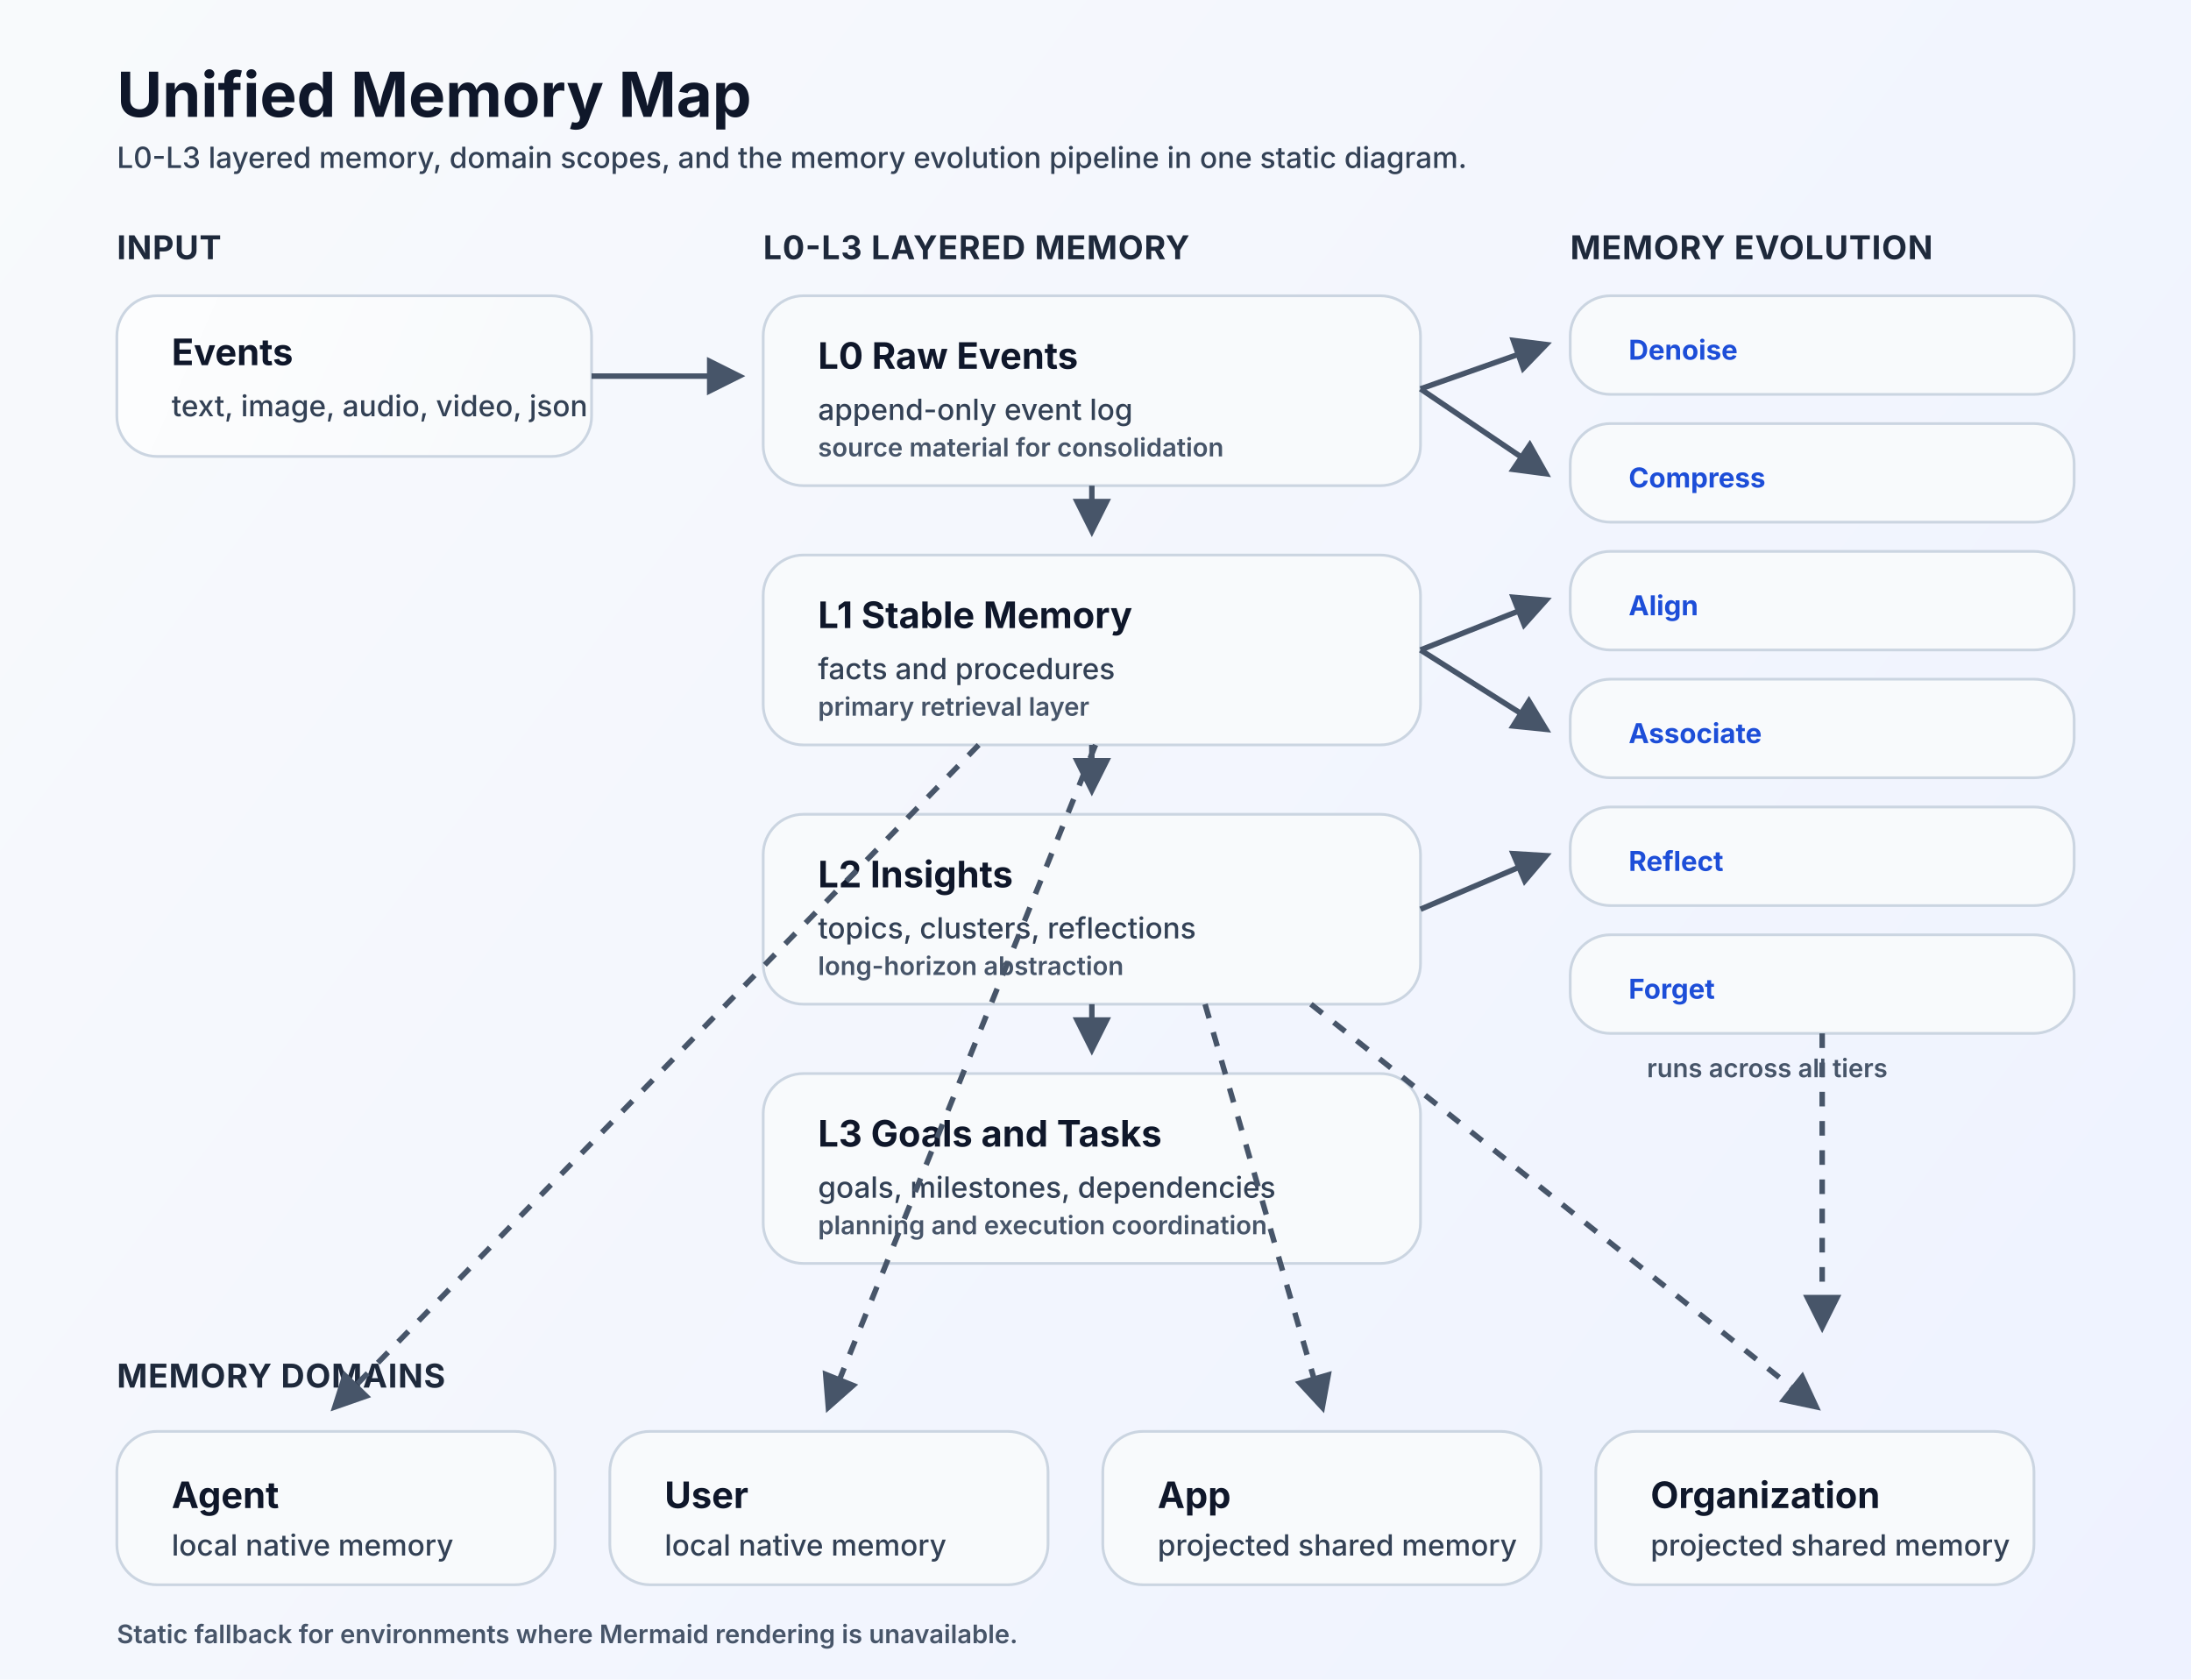
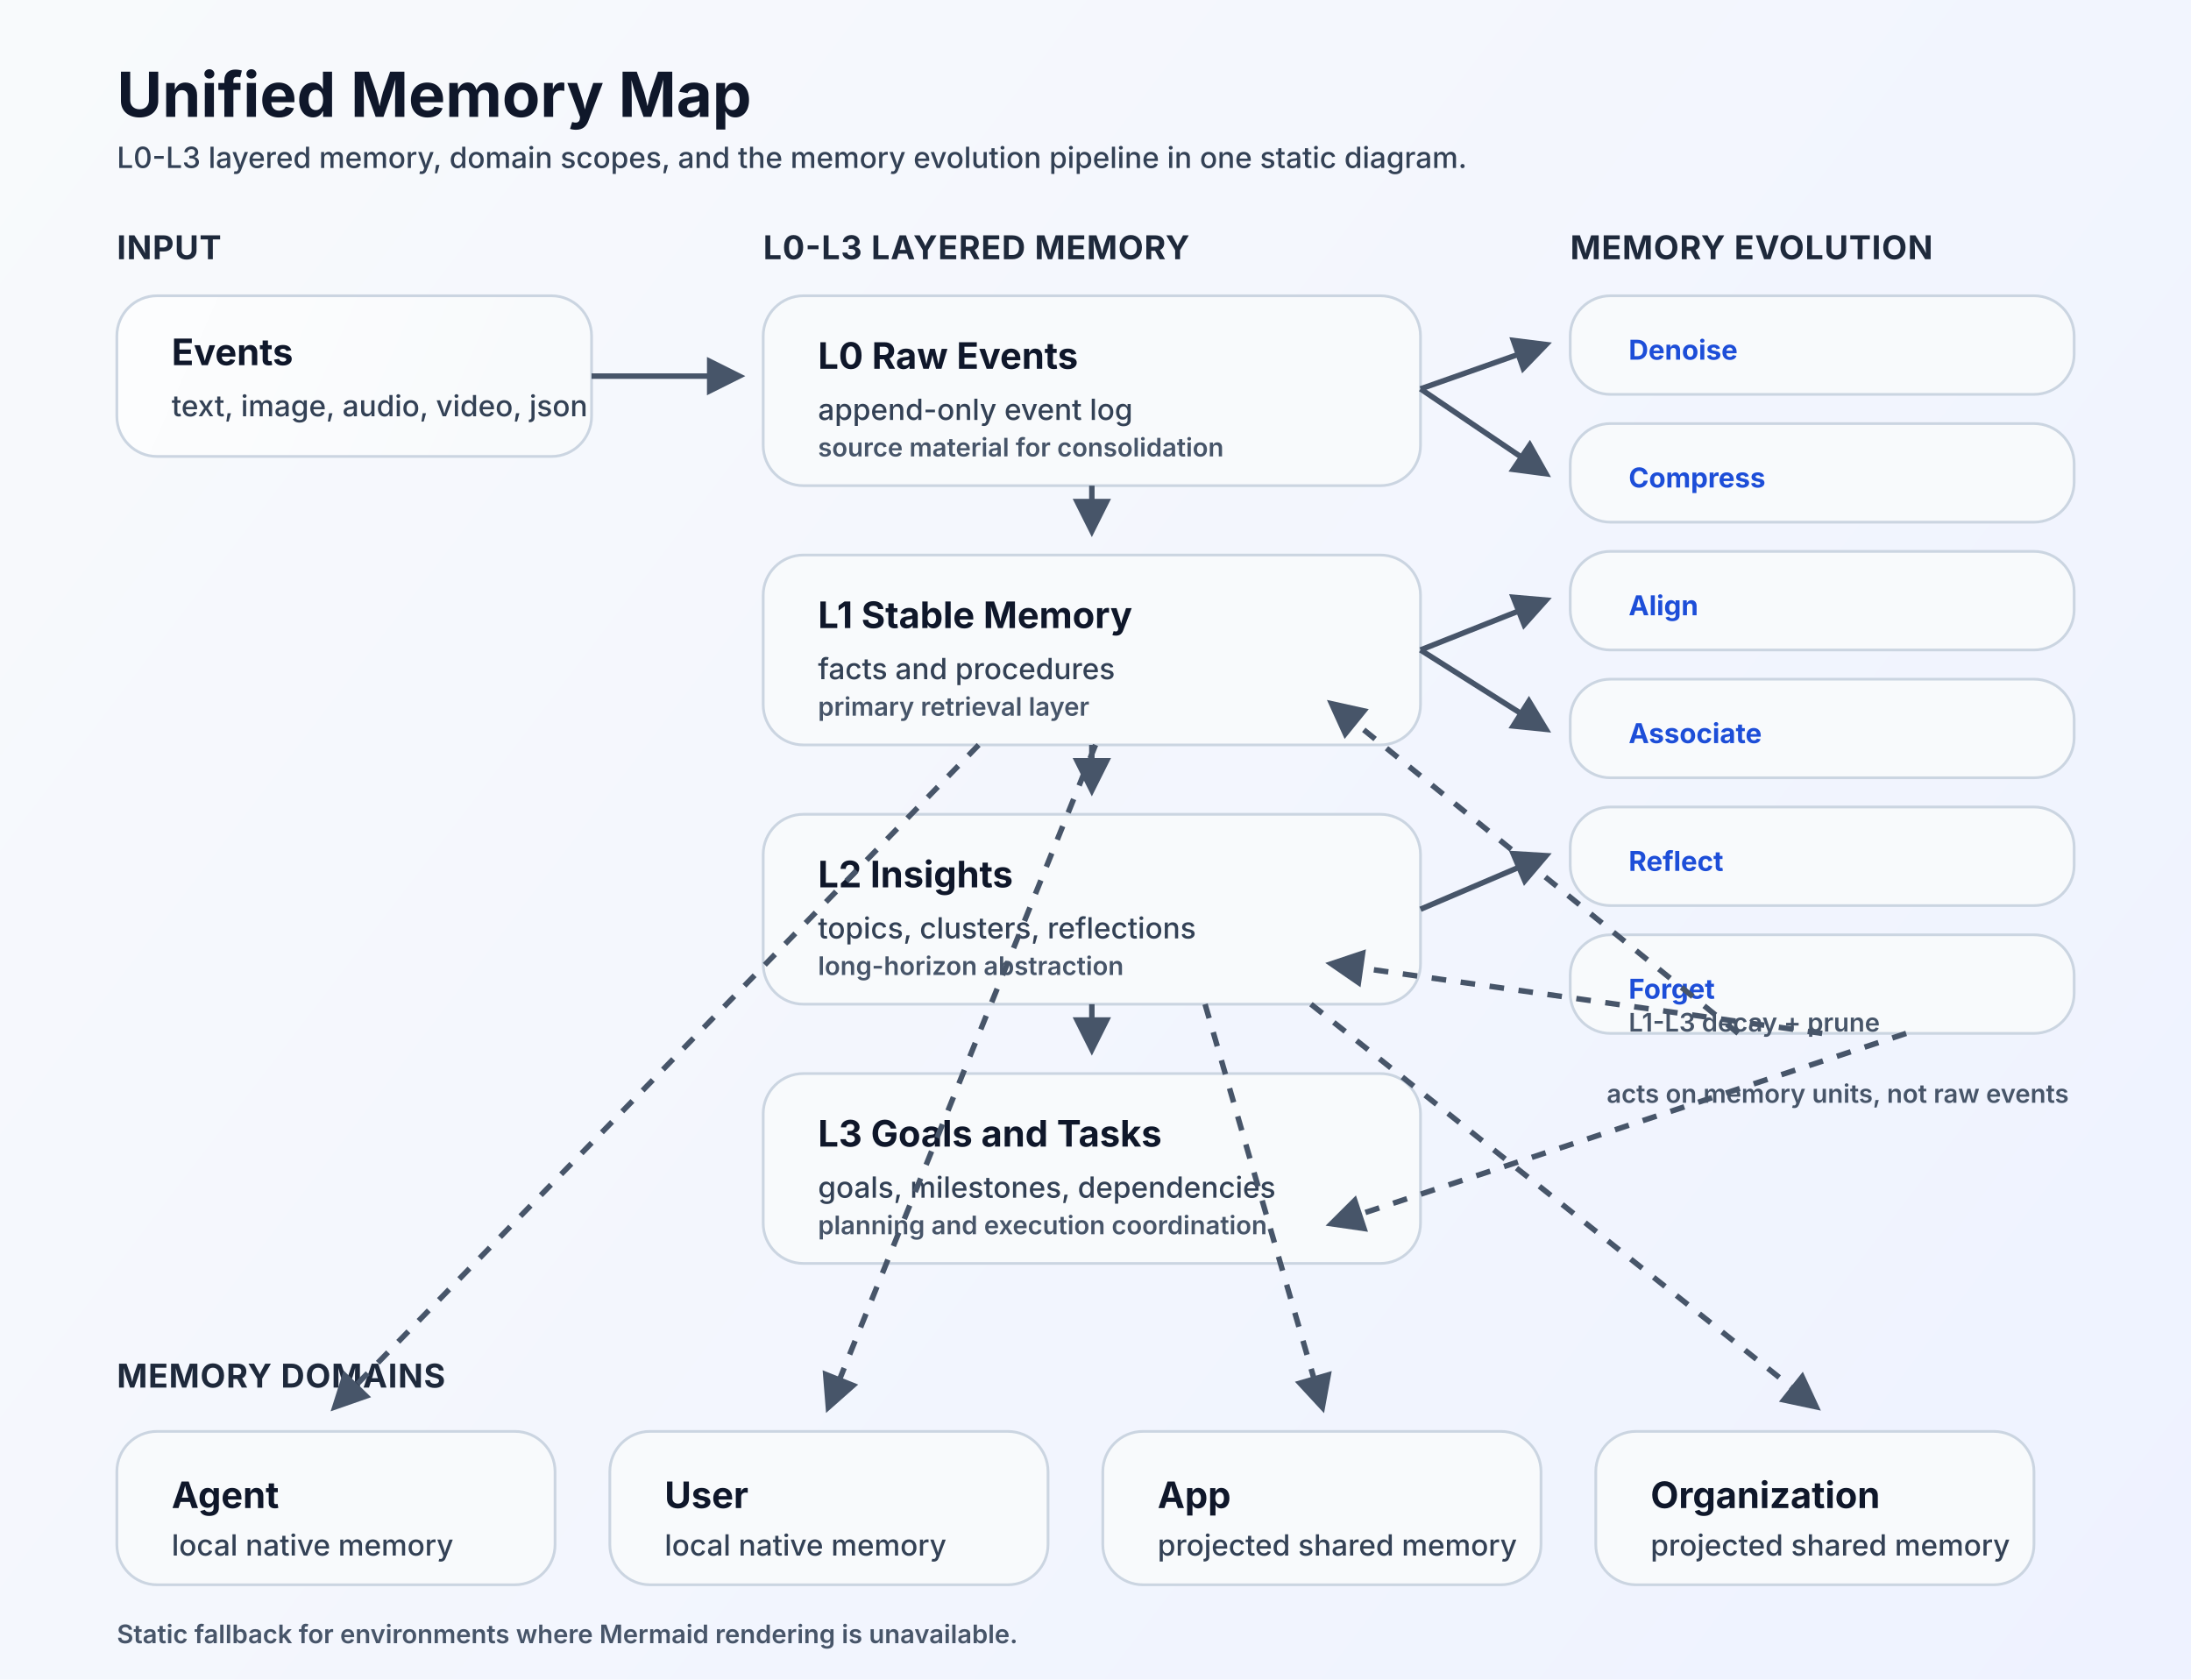
<svg xmlns="http://www.w3.org/2000/svg" width="1200" height="920" viewBox="0 0 1200 920" fill="none">
  <defs>
    <linearGradient id="bg" x1="0" y1="0" x2="1200" y2="920" gradientUnits="userSpaceOnUse">
      <stop stop-color="#F8FAFC" />
      <stop offset="1" stop-color="#EEF2FF" />
    </linearGradient>
    <linearGradient id="panel" x1="0" y1="0" x2="320" y2="140" gradientUnits="userSpaceOnUse">
      <stop stop-color="#FFFFFF" />
      <stop offset="1" stop-color="#F8FAFC" />
    </linearGradient>
    <marker id="arrow" viewBox="0 0 10 10" refX="8" refY="5" markerWidth="7" markerHeight="7" orient="auto-start-reverse">
      <path d="M 0 0 L 10 5 L 0 10 z" fill="#475569" />
    </marker>
    <style>
      .title { font: 700 34px ui-sans-serif, -apple-system, BlinkMacSystemFont, "Segoe UI", sans-serif; fill: #0F172A; }
      .section { font: 700 18px ui-sans-serif, -apple-system, BlinkMacSystemFont, "Segoe UI", sans-serif; fill: #1E293B; letter-spacing: 0.4px; }
      .label { font: 700 20px ui-sans-serif, -apple-system, BlinkMacSystemFont, "Segoe UI", sans-serif; fill: #0F172A; }
      .body { font: 500 16px ui-sans-serif, -apple-system, BlinkMacSystemFont, "Segoe UI", sans-serif; fill: #334155; }
      .small { font: 600 14px ui-sans-serif, -apple-system, BlinkMacSystemFont, "Segoe UI", sans-serif; fill: #475569; }
      .chip { font: 700 15px ui-sans-serif, -apple-system, BlinkMacSystemFont, "Segoe UI", sans-serif; fill: #1D4ED8; }
      .card { fill: url(#panel); stroke: #CBD5E1; stroke-width: 1.5; rx: 22; }
    </style>
  </defs>
  <rect width="1200" height="920" fill="url(#bg)" />
  <text x="64" y="64" class="title">Unified Memory Map</text>
  <text x="64" y="92" class="body">L0-L3 layered memory, domain scopes, and the memory evolution pipeline in one static diagram.</text>
  <text x="64" y="142" class="section">INPUT</text>
  <rect x="64" y="162" width="260" height="88" class="card" />
  <text x="94" y="200" class="label">Events</text>
  <text x="94" y="228" class="body">text, image, audio, video, json</text>
  <text x="418" y="142" class="section">L0-L3 LAYERED MEMORY</text>
  <rect x="418" y="162" width="360" height="104" class="card" />
  <text x="448" y="202" class="label">L0 Raw Events</text>
  <text x="448" y="230" class="body">append-only event log</text>
  <text x="448" y="250" class="small">source material for consolidation</text>
  <rect x="418" y="304" width="360" height="104" class="card" />
  <text x="448" y="344" class="label">L1 Stable Memory</text>
  <text x="448" y="372" class="body">facts and procedures</text>
  <text x="448" y="392" class="small">primary retrieval layer</text>
  <rect x="418" y="446" width="360" height="104" class="card" />
  <text x="448" y="486" class="label">L2 Insights</text>
  <text x="448" y="514" class="body">topics, clusters, reflections</text>
  <text x="448" y="534" class="small">long-horizon abstraction</text>
  <rect x="418" y="588" width="360" height="104" class="card" />
  <text x="448" y="628" class="label">L3 Goals and Tasks</text>
  <text x="448" y="656" class="body">goals, milestones, dependencies</text>
  <text x="448" y="676" class="small">planning and execution coordination</text>
  <text x="860" y="142" class="section">MEMORY EVOLUTION</text>
  <rect x="860" y="162" width="276" height="54" class="card" />
  <text x="892" y="197" class="chip">Denoise</text>
  <rect x="860" y="232" width="276" height="54" class="card" />
  <text x="892" y="267" class="chip">Compress</text>
  <rect x="860" y="302" width="276" height="54" class="card" />
  <text x="892" y="337" class="chip">Align</text>
  <rect x="860" y="372" width="276" height="54" class="card" />
  <text x="892" y="407" class="chip">Associate</text>
  <rect x="860" y="442" width="276" height="54" class="card" />
  <text x="892" y="477" class="chip">Reflect</text>
  <rect x="860" y="512" width="276" height="54" class="card" />
  <text x="892" y="547" class="chip">Forget</text>
+   <text x="892" y="565" class="small">L1-L3 decay + prune</text>
  <text x="64" y="760" class="section">MEMORY DOMAINS</text>
  <rect x="64" y="784" width="240" height="84" class="card" />
  <text x="94" y="826" class="label">Agent</text>
  <text x="94" y="852" class="body">local native memory</text>
  <rect x="334" y="784" width="240" height="84" class="card" />
  <text x="364" y="826" class="label">User</text>
  <text x="364" y="852" class="body">local native memory</text>
  <rect x="604" y="784" width="240" height="84" class="card" />
  <text x="634" y="826" class="label">App</text>
  <text x="634" y="852" class="body">projected shared memory</text>
  <rect x="874" y="784" width="240" height="84" class="card" />
  <text x="904" y="826" class="label">Organization</text>
  <text x="904" y="852" class="body">projected shared memory</text>
  <line x1="324" y1="206" x2="404" y2="206" stroke="#475569" stroke-width="3" marker-end="url(#arrow)" />
  <line x1="598" y1="266" x2="598" y2="290" stroke="#475569" stroke-width="3" marker-end="url(#arrow)" />
  <line x1="598" y1="408" x2="598" y2="432" stroke="#475569" stroke-width="3" marker-end="url(#arrow)" />
  <line x1="598" y1="550" x2="598" y2="574" stroke="#475569" stroke-width="3" marker-end="url(#arrow)" />
  <line x1="778" y1="213" x2="846" y2="189" stroke="#475569" stroke-width="3" marker-end="url(#arrow)" />
  <line x1="778" y1="213" x2="846" y2="259" stroke="#475569" stroke-width="3" marker-end="url(#arrow)" />
  <line x1="778" y1="356" x2="846" y2="329" stroke="#475569" stroke-width="3" marker-end="url(#arrow)" />
  <line x1="778" y1="356" x2="846" y2="399" stroke="#475569" stroke-width="3" marker-end="url(#arrow)" />
  <line x1="778" y1="498" x2="846" y2="469" stroke="#475569" stroke-width="3" marker-end="url(#arrow)" />
-   <line x1="998" y1="566" x2="998" y2="726" stroke="#475569" stroke-width="3" stroke-dasharray="8 8" marker-end="url(#arrow)" />
+   <line x1="952" y1="566" x2="730" y2="386" stroke="#475569" stroke-width="3" stroke-dasharray="8 8" marker-end="url(#arrow)" />
+   <line x1="998" y1="566" x2="730" y2="528" stroke="#475569" stroke-width="3" stroke-dasharray="8 8" marker-end="url(#arrow)" />
+   <line x1="1044" y1="566" x2="730" y2="670" stroke="#475569" stroke-width="3" stroke-dasharray="8 8" marker-end="url(#arrow)" />
  <line x1="536" y1="408" x2="184" y2="770" stroke="#475569" stroke-width="3" stroke-dasharray="8 8" marker-end="url(#arrow)" />
  <line x1="600" y1="408" x2="454" y2="770" stroke="#475569" stroke-width="3" stroke-dasharray="8 8" marker-end="url(#arrow)" />
  <line x1="660" y1="550" x2="724" y2="770" stroke="#475569" stroke-width="3" stroke-dasharray="8 8" marker-end="url(#arrow)" />
  <line x1="718" y1="550" x2="994" y2="770" stroke="#475569" stroke-width="3" stroke-dasharray="8 8" marker-end="url(#arrow)" />
-   <text x="902" y="590" class="small">runs across all tiers</text>
+   <text x="880" y="604" class="small">acts on memory units, not raw events</text>
  <text x="64" y="900" class="small">Static fallback for environments where Mermaid rendering is unavailable.</text>
</svg>
